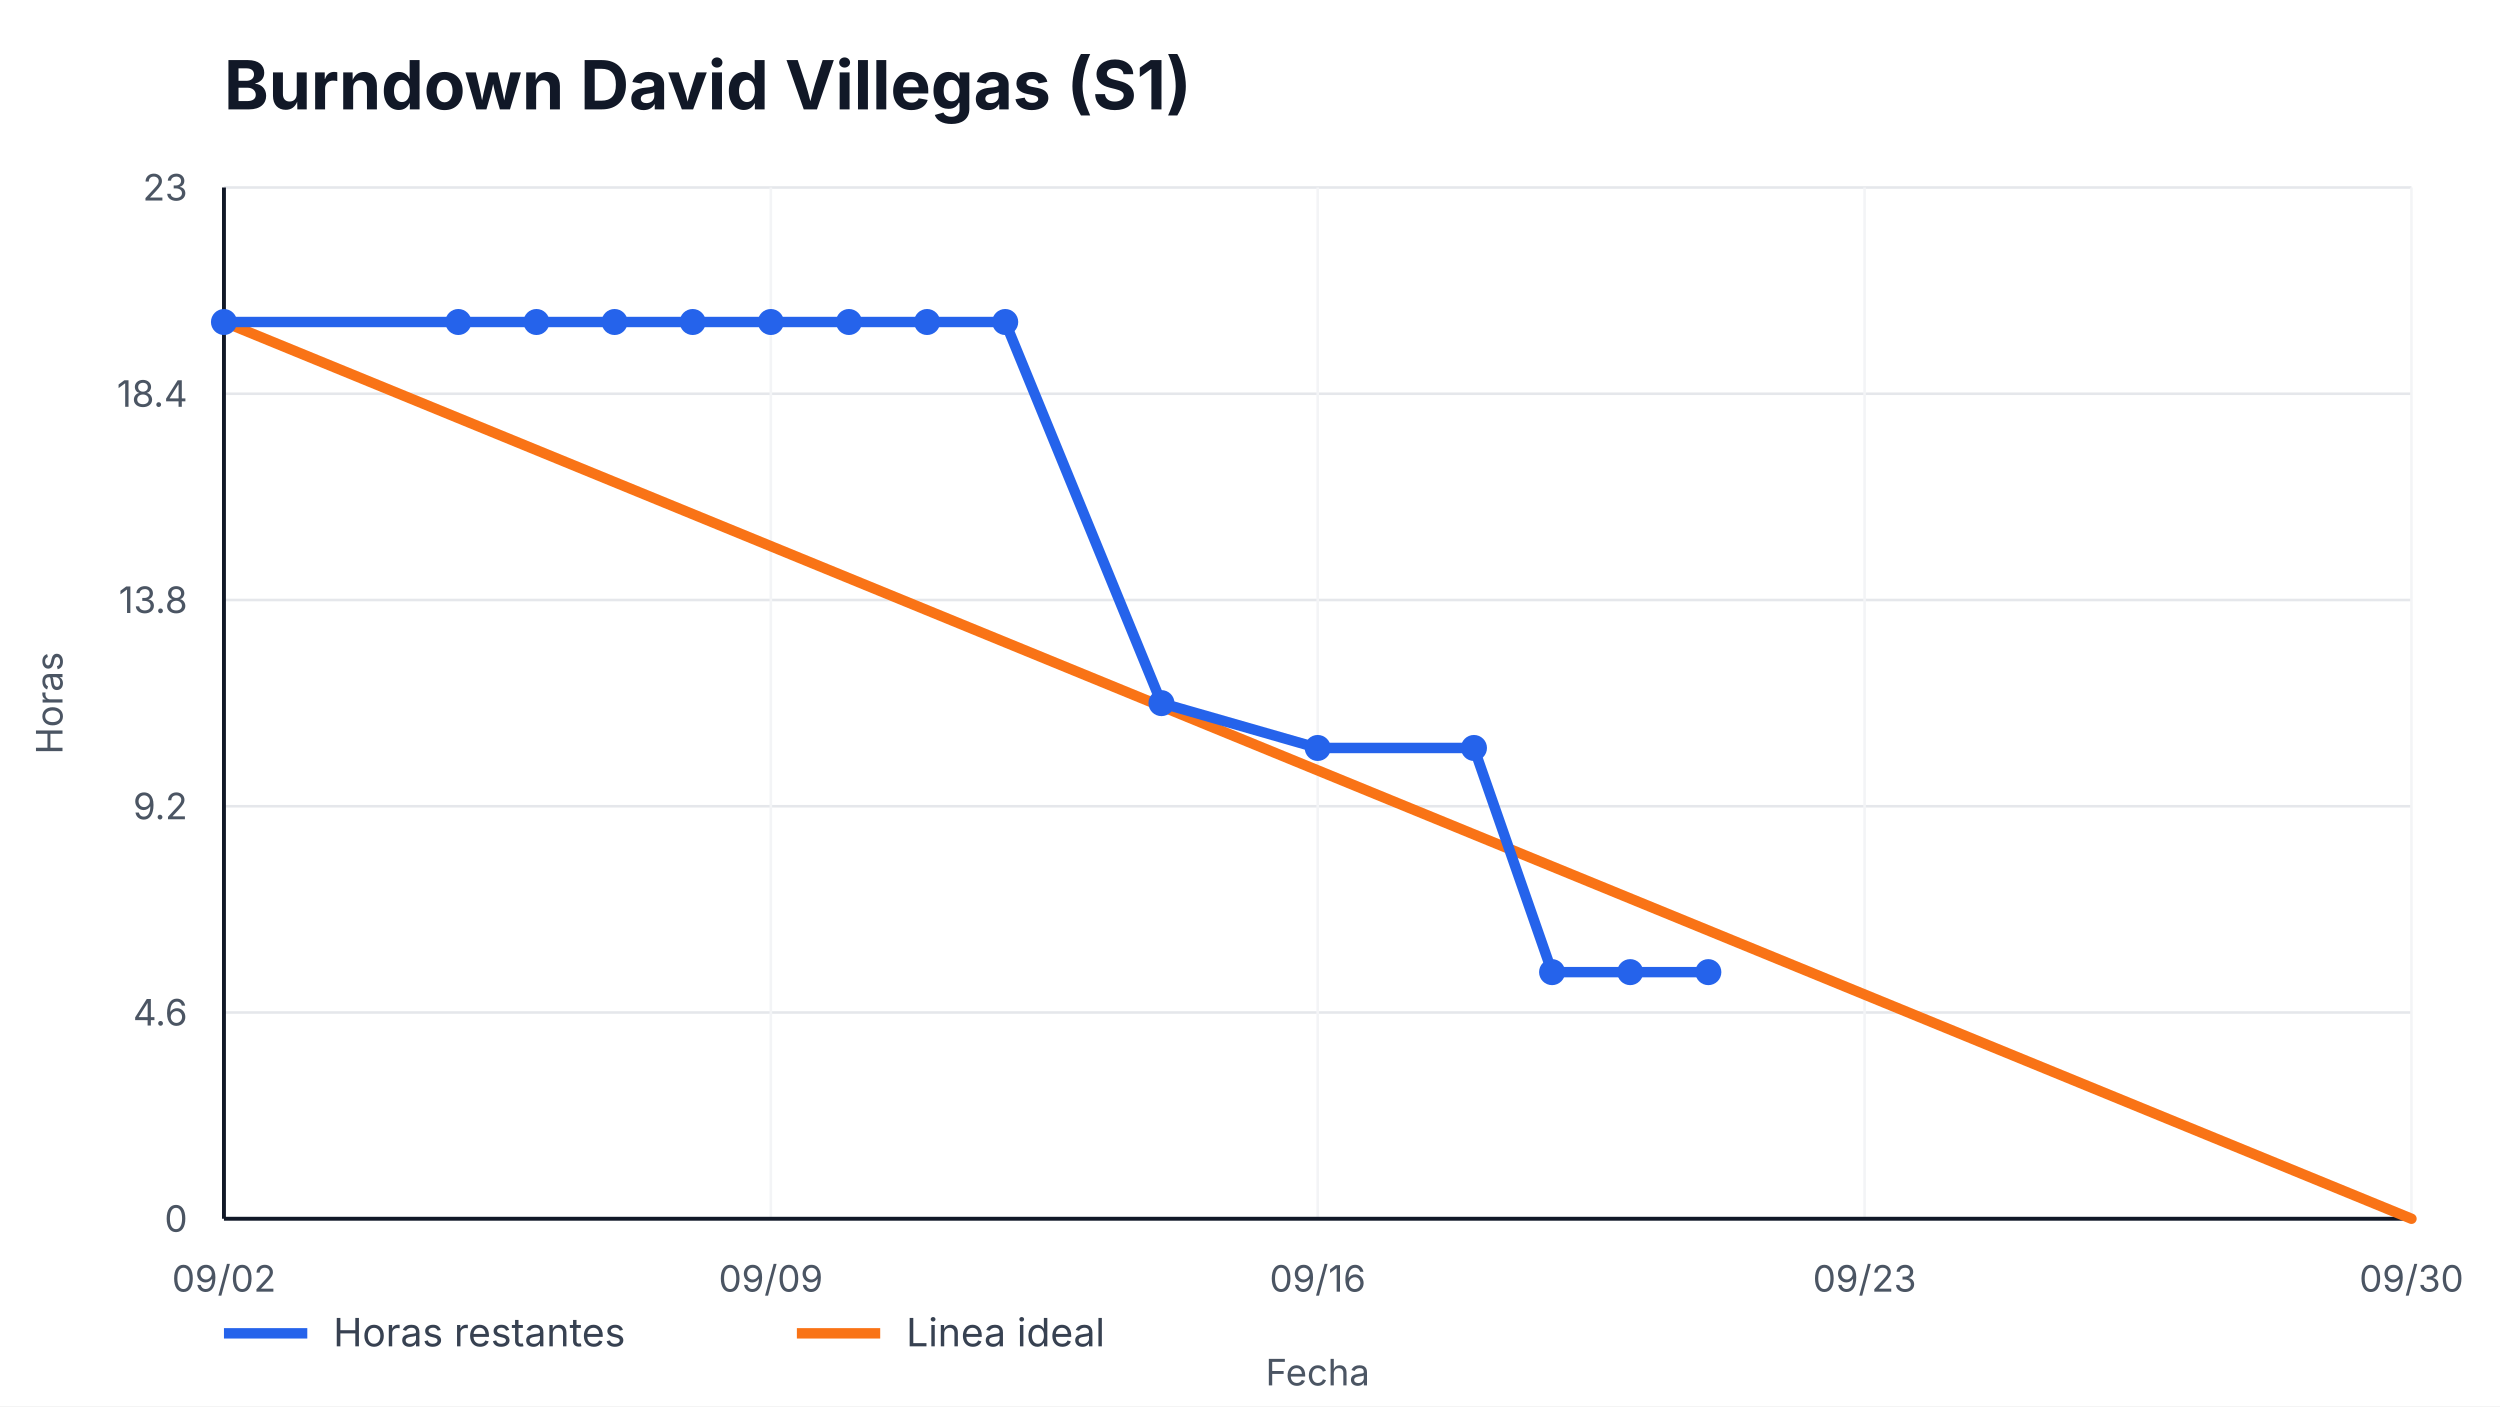
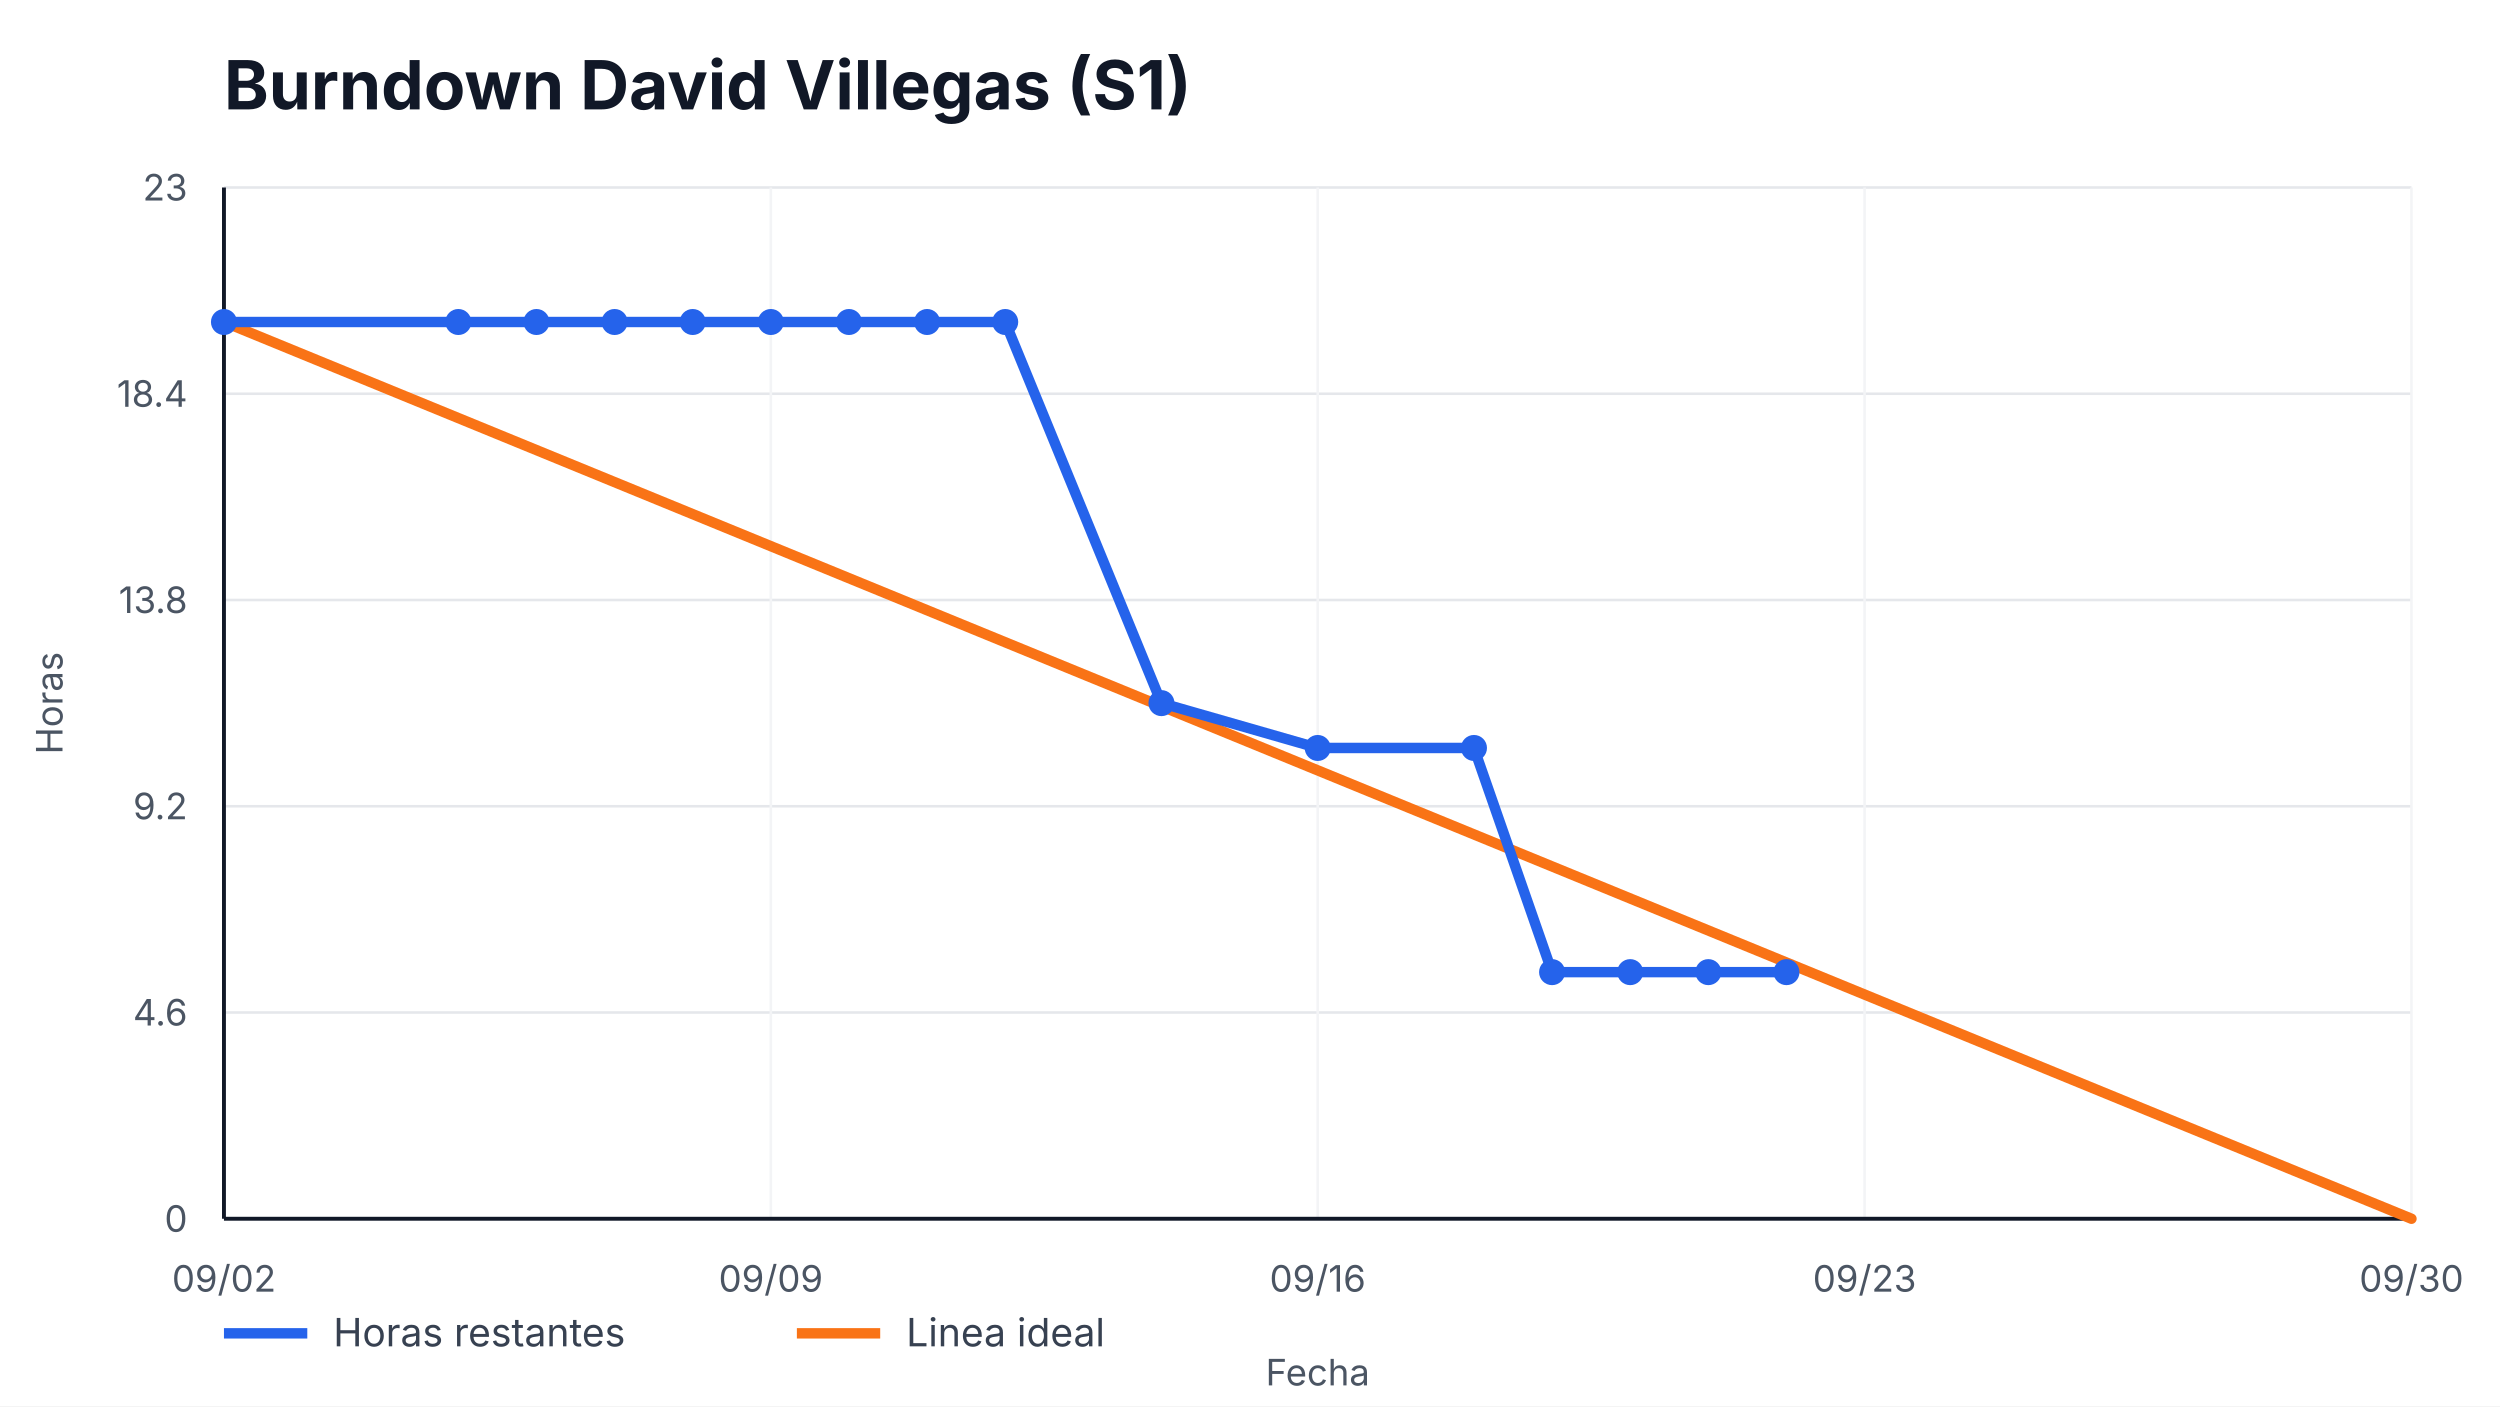
<svg xmlns="http://www.w3.org/2000/svg" width="960" height="540" viewBox="0 0 960 540" role="img" aria-label="Burndown David Villegas (S1)">
  <style>
    text { font-family: -apple-system, BlinkMacSystemFont, "Segoe UI", sans-serif; fill: #111827; }
    .title { font-size: 26px; font-weight: 700; }
    .axis { font-size: 14px; fill: #4b5563; }
    .legend { font-size: 15px; fill: #374151; }
    .overrun { font-size: 14px; font-weight: 700; fill: #b91c1c; }
  </style>
  <rect width="100%" height="100%" fill="#ffffff" />
  <text x="86" y="42" class="title">Burndown David Villegas (S1)</text>
  <g>
    <line x1="86" y1="468.00" x2="926" y2="468.00" stroke="#e5e7eb" />
    <line x1="86" y1="388.80" x2="926" y2="388.80" stroke="#e5e7eb" />
    <line x1="86" y1="309.60" x2="926" y2="309.60" stroke="#e5e7eb" />
    <line x1="86" y1="230.40" x2="926" y2="230.40" stroke="#e5e7eb" />
    <line x1="86" y1="151.20" x2="926" y2="151.20" stroke="#e5e7eb" />
    <line x1="86" y1="72.00" x2="926" y2="72.00" stroke="#e5e7eb" />
  </g>
  <g>
    <line x1="86.00" y1="72" x2="86.00" y2="468" stroke="#f3f4f6" />
    <text x="86.00" y="496" text-anchor="middle" class="axis">09/02</text>
    <line x1="296.00" y1="72" x2="296.00" y2="468" stroke="#f3f4f6" />
    <text x="296.00" y="496" text-anchor="middle" class="axis">09/09</text>
    <line x1="506.00" y1="72" x2="506.00" y2="468" stroke="#f3f4f6" />
    <text x="506.00" y="496" text-anchor="middle" class="axis">09/16</text>
    <line x1="716.00" y1="72" x2="716.00" y2="468" stroke="#f3f4f6" />
    <text x="716.00" y="496" text-anchor="middle" class="axis">09/23</text>
    <line x1="926.00" y1="72" x2="926.00" y2="468" stroke="#f3f4f6" />
    <text x="926.00" y="496" text-anchor="middle" class="axis">09/30</text>
  </g>
  <line x1="86" y1="468" x2="926" y2="468" stroke="#111827" stroke-width="1.5" />
  <line x1="86" y1="72" x2="86" y2="468" stroke="#111827" stroke-width="1.5" />
  <g>
    <text x="72" y="473.00" text-anchor="end" class="axis">0</text>
    <text x="72" y="393.80" text-anchor="end" class="axis">4.6</text>
    <text x="72" y="314.60" text-anchor="end" class="axis">9.2</text>
    <text x="72" y="235.40" text-anchor="end" class="axis">13.8</text>
    <text x="72" y="156.20" text-anchor="end" class="axis">18.4</text>
    <text x="72" y="77.00" text-anchor="end" class="axis">23</text>
  </g>
  <polyline points="86.00,123.65 926.00,468.00" fill="none" stroke="#f97316" stroke-width="4" stroke-linecap="round" />
-   <polyline points="86.00,123.65 176.00,123.65 206.00,123.65 236.00,123.65 266.00,123.65 296.00,123.65 326.00,123.65 356.00,123.65 386.00,123.65 446.00,270.00 506.00,287.22 566.00,287.22 596.00,373.30 626.00,373.30 656.00,373.30" fill="none" stroke="#2563eb" stroke-width="4" stroke-linecap="round" stroke-linejoin="round" />
+   <polyline points="86.00,123.65 176.00,123.65 206.00,123.65 236.00,123.65 266.00,123.65 296.00,123.65 326.00,123.65 356.00,123.65 386.00,123.65 446.00,270.00 506.00,287.22 566.00,287.22 596.00,373.30 626.00,373.30 656.00,373.30 686.00,373.30" fill="none" stroke="#2563eb" stroke-width="4" stroke-linecap="round" stroke-linejoin="round" />
  <g>
    <circle cx="86.00" cy="123.65" r="5" fill="#2563eb" />
    <circle cx="176.00" cy="123.65" r="5" fill="#2563eb" />
    <circle cx="206.00" cy="123.65" r="5" fill="#2563eb" />
    <circle cx="236.00" cy="123.65" r="5" fill="#2563eb" />
    <circle cx="266.00" cy="123.65" r="5" fill="#2563eb" />
    <circle cx="296.00" cy="123.65" r="5" fill="#2563eb" />
    <circle cx="326.00" cy="123.65" r="5" fill="#2563eb" />
    <circle cx="356.00" cy="123.65" r="5" fill="#2563eb" />
    <circle cx="386.00" cy="123.65" r="5" fill="#2563eb" />
    <circle cx="446.00" cy="270.00" r="5" fill="#2563eb" />
    <circle cx="506.00" cy="287.22" r="5" fill="#2563eb" />
    <circle cx="566.00" cy="287.22" r="5" fill="#2563eb" />
    <circle cx="596.00" cy="373.30" r="5" fill="#2563eb" />
    <circle cx="626.00" cy="373.30" r="5" fill="#2563eb" />
    <circle cx="656.00" cy="373.30" r="5" fill="#2563eb" />
+     <circle cx="686.00" cy="373.30" r="5" fill="#2563eb" />
  </g>
  <line x1="86" y1="512" x2="118" y2="512" stroke="#2563eb" stroke-width="4" />
  <text x="128" y="517" class="legend">Horas restantes</text>
  <line x1="306" y1="512" x2="338" y2="512" stroke="#f97316" stroke-width="4" />
  <text x="348" y="517" class="legend">Linea ideal</text>
  <text x="506.0" y="532" text-anchor="middle" class="axis">Fecha</text>
  <text x="24" y="270.0" transform="rotate(-90 24,270.0)" text-anchor="middle" class="axis">Horas</text>
</svg>
